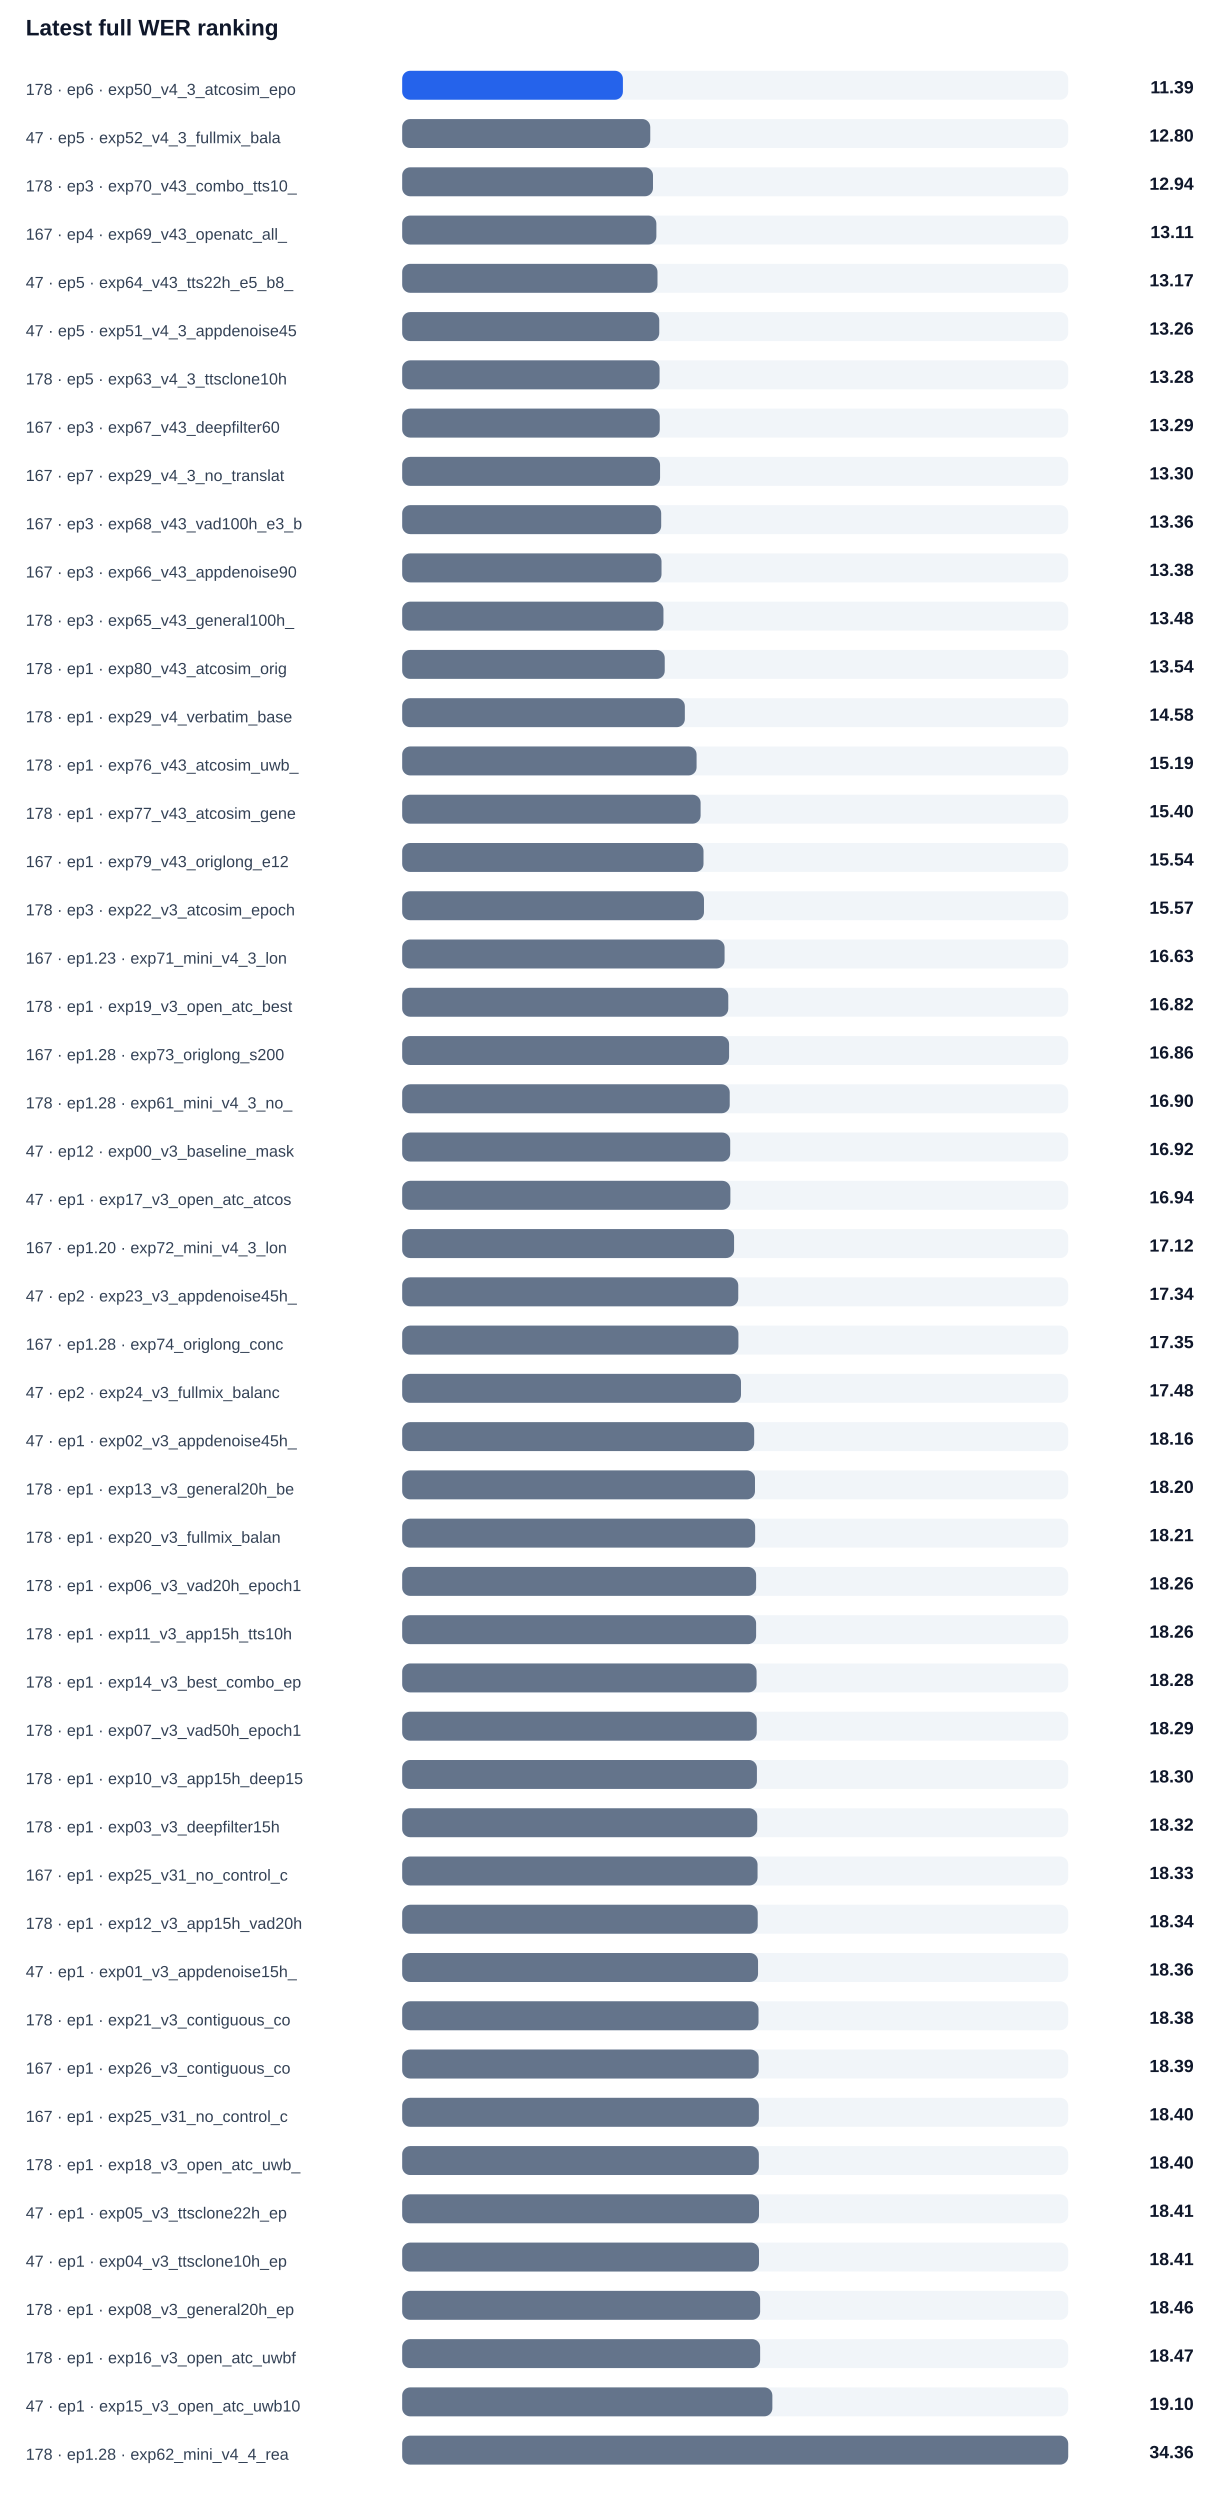
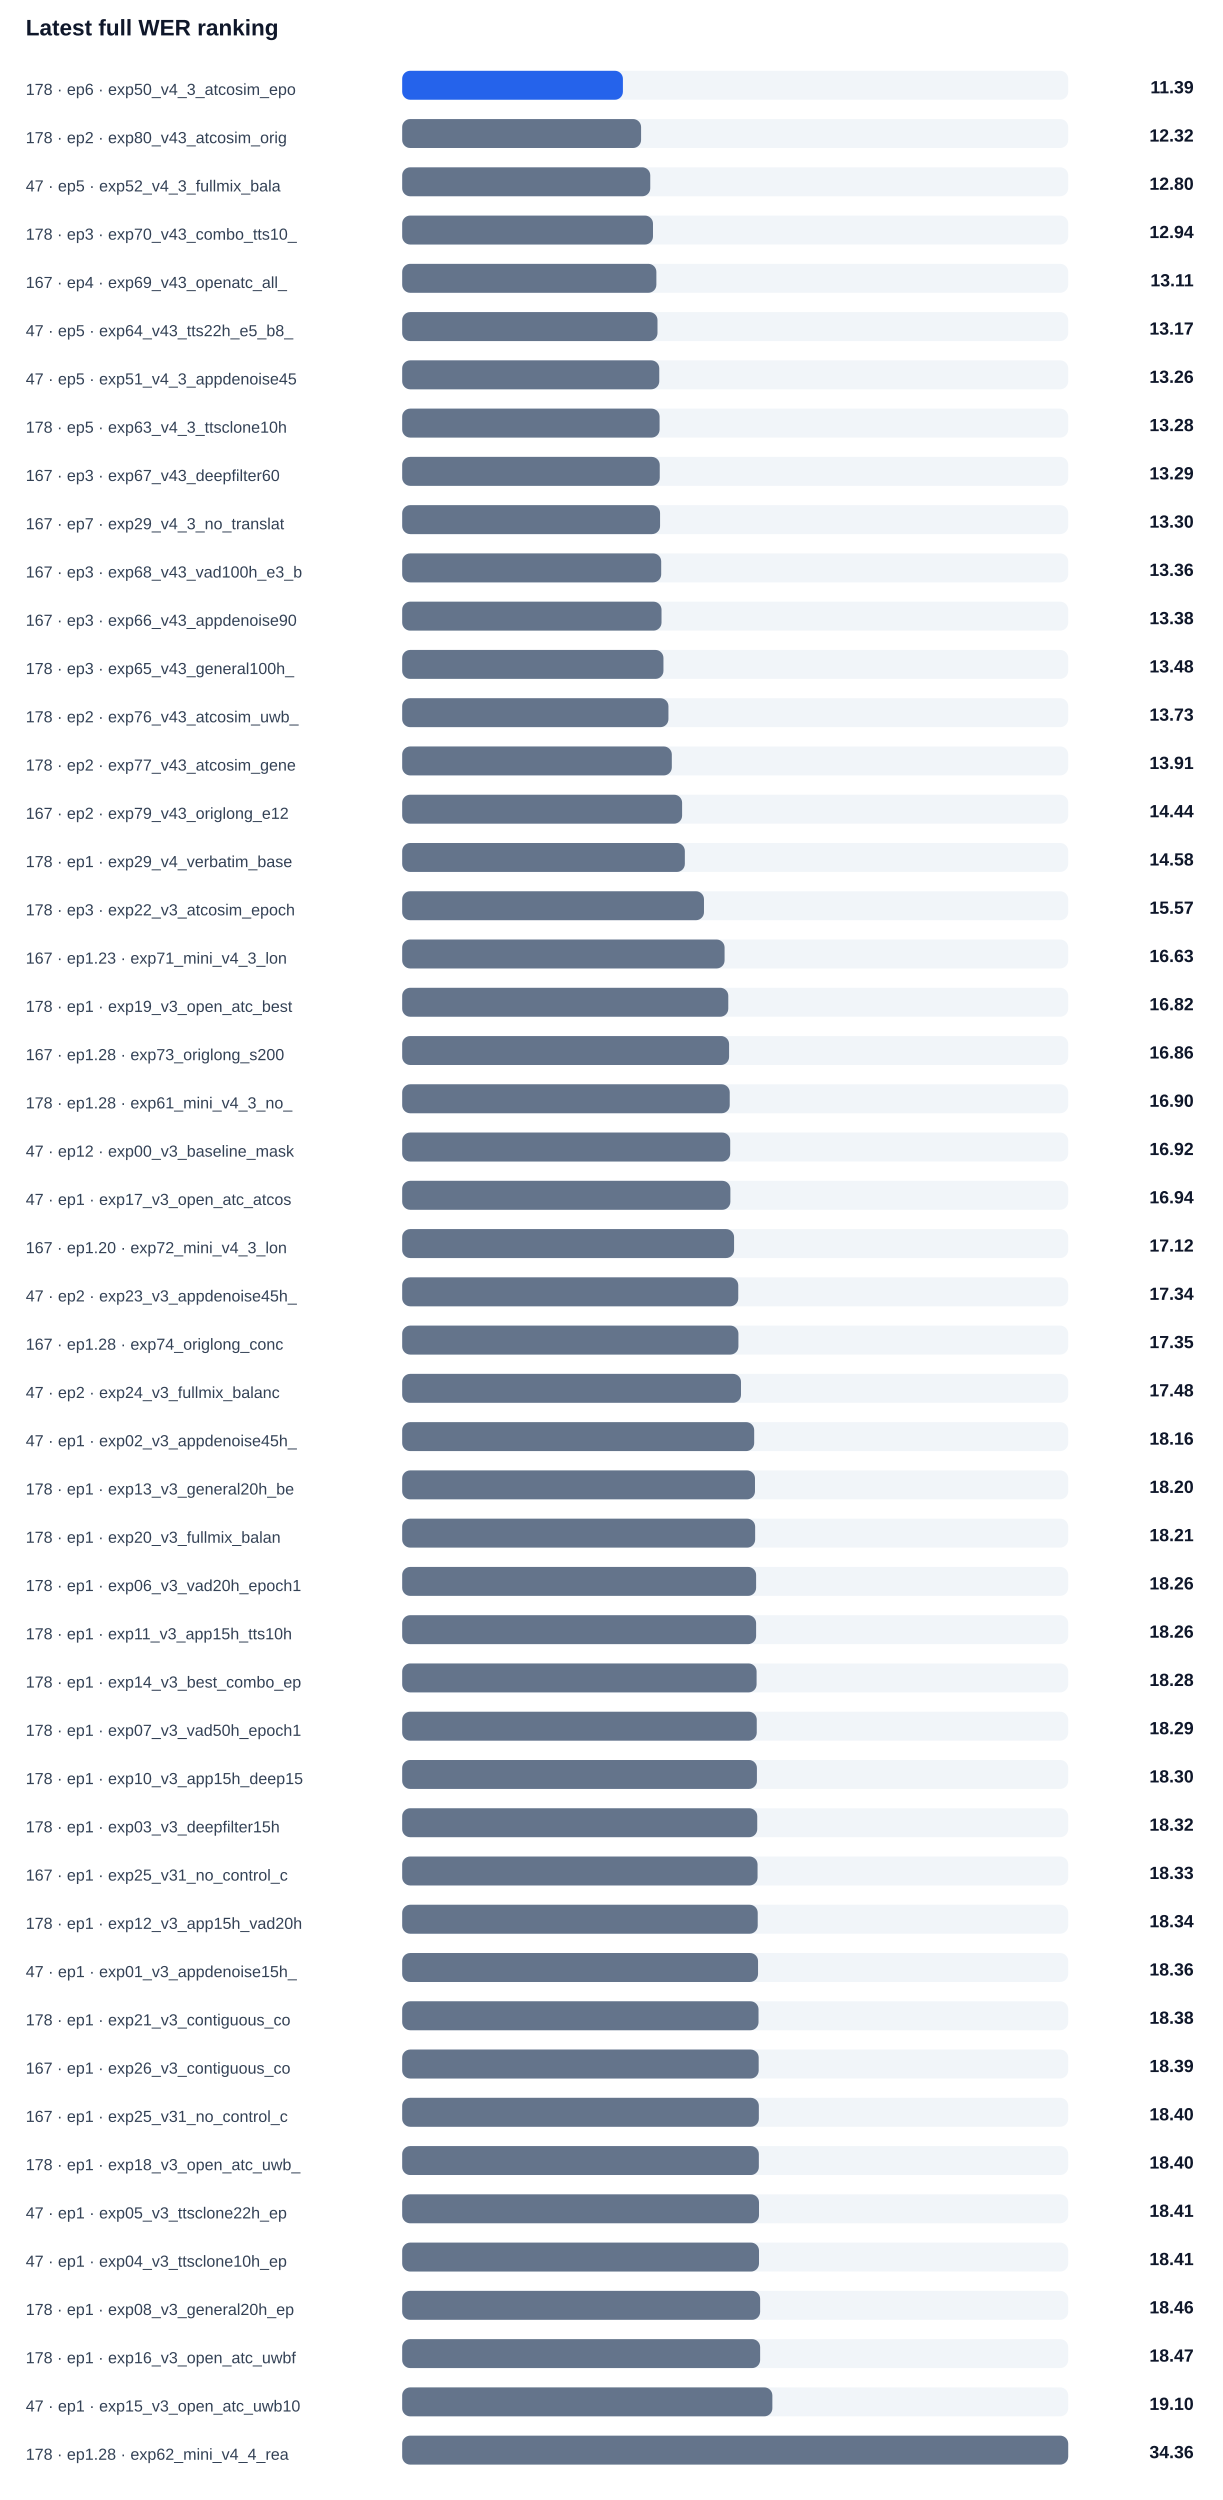
<svg xmlns="http://www.w3.org/2000/svg" width="100%" viewBox="0 0 760 1554" style="max-width:760px;background:#ffffff;border:1px solid #e5e7eb;border-radius:10px;">
  <text x="16.0" y="22.0" font-size="14" fill="#0f172a" text-anchor="start" font-family="Arial, sans-serif" font-weight="700">Latest full WER ranking</text>
  <text x="16.0" y="59.0" font-size="10" fill="#334155" text-anchor="start" font-family="Arial, sans-serif" font-weight="400">178 · ep6 · exp50_v4_3_atcosim_epo</text>
  <rect x="250" y="44" width="414" height="18" rx="5" fill="#f1f5f9" />
  <rect x="250" y="44" width="137.2" height="18" rx="5" fill="#2563eb" />
  <text x="742.0" y="58.0" font-size="11" fill="#0f172a" text-anchor="end" font-family="Arial, sans-serif" font-weight="700">11.39</text>
-   <text x="16.0" y="89.0" font-size="10" fill="#334155" text-anchor="start" font-family="Arial, sans-serif" font-weight="400">47 · ep5 · exp52_v4_3_fullmix_bala</text>
+   <text x="16.0" y="89.0" font-size="10" fill="#334155" text-anchor="start" font-family="Arial, sans-serif" font-weight="400">178 · ep2 · exp80_v43_atcosim_orig</text>
  <rect x="250" y="74" width="414" height="18" rx="5" fill="#f1f5f9" />
-   <rect x="250" y="74" width="154.2" height="18" rx="5" fill="#64748b" />
-   <text x="742.0" y="88.0" font-size="11" fill="#0f172a" text-anchor="end" font-family="Arial, sans-serif" font-weight="700">12.80</text>
-   <text x="16.0" y="119.0" font-size="10" fill="#334155" text-anchor="start" font-family="Arial, sans-serif" font-weight="400">178 · ep3 · exp70_v43_combo_tts10_</text>
+   <rect x="250" y="74" width="148.5" height="18" rx="5" fill="#64748b" />
+   <text x="742.0" y="88.0" font-size="11" fill="#0f172a" text-anchor="end" font-family="Arial, sans-serif" font-weight="700">12.32</text>
+   <text x="16.0" y="119.0" font-size="10" fill="#334155" text-anchor="start" font-family="Arial, sans-serif" font-weight="400">47 · ep5 · exp52_v4_3_fullmix_bala</text>
  <rect x="250" y="104" width="414" height="18" rx="5" fill="#f1f5f9" />
-   <rect x="250" y="104" width="155.9" height="18" rx="5" fill="#64748b" />
-   <text x="742.0" y="118.0" font-size="11" fill="#0f172a" text-anchor="end" font-family="Arial, sans-serif" font-weight="700">12.94</text>
-   <text x="16.0" y="149.0" font-size="10" fill="#334155" text-anchor="start" font-family="Arial, sans-serif" font-weight="400">167 · ep4 · exp69_v43_openatc_all_</text>
+   <rect x="250" y="104" width="154.2" height="18" rx="5" fill="#64748b" />
+   <text x="742.0" y="118.0" font-size="11" fill="#0f172a" text-anchor="end" font-family="Arial, sans-serif" font-weight="700">12.80</text>
+   <text x="16.0" y="149.0" font-size="10" fill="#334155" text-anchor="start" font-family="Arial, sans-serif" font-weight="400">178 · ep3 · exp70_v43_combo_tts10_</text>
  <rect x="250" y="134" width="414" height="18" rx="5" fill="#f1f5f9" />
-   <rect x="250" y="134" width="158.0" height="18" rx="5" fill="#64748b" />
-   <text x="742.0" y="148.0" font-size="11" fill="#0f172a" text-anchor="end" font-family="Arial, sans-serif" font-weight="700">13.11</text>
-   <text x="16.0" y="179.0" font-size="10" fill="#334155" text-anchor="start" font-family="Arial, sans-serif" font-weight="400">47 · ep5 · exp64_v43_tts22h_e5_b8_</text>
+   <rect x="250" y="134" width="155.9" height="18" rx="5" fill="#64748b" />
+   <text x="742.0" y="148.0" font-size="11" fill="#0f172a" text-anchor="end" font-family="Arial, sans-serif" font-weight="700">12.94</text>
+   <text x="16.0" y="179.0" font-size="10" fill="#334155" text-anchor="start" font-family="Arial, sans-serif" font-weight="400">167 · ep4 · exp69_v43_openatc_all_</text>
  <rect x="250" y="164" width="414" height="18" rx="5" fill="#f1f5f9" />
-   <rect x="250" y="164" width="158.7" height="18" rx="5" fill="#64748b" />
-   <text x="742.0" y="178.0" font-size="11" fill="#0f172a" text-anchor="end" font-family="Arial, sans-serif" font-weight="700">13.17</text>
-   <text x="16.0" y="209.0" font-size="10" fill="#334155" text-anchor="start" font-family="Arial, sans-serif" font-weight="400">47 · ep5 · exp51_v4_3_appdenoise45</text>
+   <rect x="250" y="164" width="158.0" height="18" rx="5" fill="#64748b" />
+   <text x="742.0" y="178.0" font-size="11" fill="#0f172a" text-anchor="end" font-family="Arial, sans-serif" font-weight="700">13.11</text>
+   <text x="16.0" y="209.0" font-size="10" fill="#334155" text-anchor="start" font-family="Arial, sans-serif" font-weight="400">47 · ep5 · exp64_v43_tts22h_e5_b8_</text>
  <rect x="250" y="194" width="414" height="18" rx="5" fill="#f1f5f9" />
-   <rect x="250" y="194" width="159.8" height="18" rx="5" fill="#64748b" />
-   <text x="742.0" y="208.0" font-size="11" fill="#0f172a" text-anchor="end" font-family="Arial, sans-serif" font-weight="700">13.26</text>
-   <text x="16.0" y="239.0" font-size="10" fill="#334155" text-anchor="start" font-family="Arial, sans-serif" font-weight="400">178 · ep5 · exp63_v4_3_ttsclone10h</text>
+   <rect x="250" y="194" width="158.7" height="18" rx="5" fill="#64748b" />
+   <text x="742.0" y="208.0" font-size="11" fill="#0f172a" text-anchor="end" font-family="Arial, sans-serif" font-weight="700">13.17</text>
+   <text x="16.0" y="239.0" font-size="10" fill="#334155" text-anchor="start" font-family="Arial, sans-serif" font-weight="400">47 · ep5 · exp51_v4_3_appdenoise45</text>
  <rect x="250" y="224" width="414" height="18" rx="5" fill="#f1f5f9" />
-   <rect x="250" y="224" width="160.0" height="18" rx="5" fill="#64748b" />
-   <text x="742.0" y="238.0" font-size="11" fill="#0f172a" text-anchor="end" font-family="Arial, sans-serif" font-weight="700">13.28</text>
-   <text x="16.0" y="269.0" font-size="10" fill="#334155" text-anchor="start" font-family="Arial, sans-serif" font-weight="400">167 · ep3 · exp67_v43_deepfilter60</text>
+   <rect x="250" y="224" width="159.8" height="18" rx="5" fill="#64748b" />
+   <text x="742.0" y="238.0" font-size="11" fill="#0f172a" text-anchor="end" font-family="Arial, sans-serif" font-weight="700">13.26</text>
+   <text x="16.0" y="269.0" font-size="10" fill="#334155" text-anchor="start" font-family="Arial, sans-serif" font-weight="400">178 · ep5 · exp63_v4_3_ttsclone10h</text>
  <rect x="250" y="254" width="414" height="18" rx="5" fill="#f1f5f9" />
-   <rect x="250" y="254" width="160.1" height="18" rx="5" fill="#64748b" />
-   <text x="742.0" y="268.0" font-size="11" fill="#0f172a" text-anchor="end" font-family="Arial, sans-serif" font-weight="700">13.29</text>
-   <text x="16.0" y="299.0" font-size="10" fill="#334155" text-anchor="start" font-family="Arial, sans-serif" font-weight="400">167 · ep7 · exp29_v4_3_no_translat</text>
+   <rect x="250" y="254" width="160.0" height="18" rx="5" fill="#64748b" />
+   <text x="742.0" y="268.0" font-size="11" fill="#0f172a" text-anchor="end" font-family="Arial, sans-serif" font-weight="700">13.28</text>
+   <text x="16.0" y="299.0" font-size="10" fill="#334155" text-anchor="start" font-family="Arial, sans-serif" font-weight="400">167 · ep3 · exp67_v43_deepfilter60</text>
  <rect x="250" y="284" width="414" height="18" rx="5" fill="#f1f5f9" />
-   <rect x="250" y="284" width="160.3" height="18" rx="5" fill="#64748b" />
-   <text x="742.0" y="298.0" font-size="11" fill="#0f172a" text-anchor="end" font-family="Arial, sans-serif" font-weight="700">13.30</text>
-   <text x="16.0" y="329.0" font-size="10" fill="#334155" text-anchor="start" font-family="Arial, sans-serif" font-weight="400">167 · ep3 · exp68_v43_vad100h_e3_b</text>
+   <rect x="250" y="284" width="160.1" height="18" rx="5" fill="#64748b" />
+   <text x="742.0" y="298.0" font-size="11" fill="#0f172a" text-anchor="end" font-family="Arial, sans-serif" font-weight="700">13.29</text>
+   <text x="16.0" y="329.0" font-size="10" fill="#334155" text-anchor="start" font-family="Arial, sans-serif" font-weight="400">167 · ep7 · exp29_v4_3_no_translat</text>
  <rect x="250" y="314" width="414" height="18" rx="5" fill="#f1f5f9" />
-   <rect x="250" y="314" width="161.0" height="18" rx="5" fill="#64748b" />
-   <text x="742.0" y="328.0" font-size="11" fill="#0f172a" text-anchor="end" font-family="Arial, sans-serif" font-weight="700">13.36</text>
-   <text x="16.0" y="359.0" font-size="10" fill="#334155" text-anchor="start" font-family="Arial, sans-serif" font-weight="400">167 · ep3 · exp66_v43_appdenoise90</text>
+   <rect x="250" y="314" width="160.3" height="18" rx="5" fill="#64748b" />
+   <text x="742.0" y="328.0" font-size="11" fill="#0f172a" text-anchor="end" font-family="Arial, sans-serif" font-weight="700">13.30</text>
+   <text x="16.0" y="359.0" font-size="10" fill="#334155" text-anchor="start" font-family="Arial, sans-serif" font-weight="400">167 · ep3 · exp68_v43_vad100h_e3_b</text>
  <rect x="250" y="344" width="414" height="18" rx="5" fill="#f1f5f9" />
-   <rect x="250" y="344" width="161.2" height="18" rx="5" fill="#64748b" />
-   <text x="742.0" y="358.0" font-size="11" fill="#0f172a" text-anchor="end" font-family="Arial, sans-serif" font-weight="700">13.38</text>
-   <text x="16.0" y="389.0" font-size="10" fill="#334155" text-anchor="start" font-family="Arial, sans-serif" font-weight="400">178 · ep3 · exp65_v43_general100h_</text>
+   <rect x="250" y="344" width="161.0" height="18" rx="5" fill="#64748b" />
+   <text x="742.0" y="358.0" font-size="11" fill="#0f172a" text-anchor="end" font-family="Arial, sans-serif" font-weight="700">13.36</text>
+   <text x="16.0" y="389.0" font-size="10" fill="#334155" text-anchor="start" font-family="Arial, sans-serif" font-weight="400">167 · ep3 · exp66_v43_appdenoise90</text>
  <rect x="250" y="374" width="414" height="18" rx="5" fill="#f1f5f9" />
-   <rect x="250" y="374" width="162.4" height="18" rx="5" fill="#64748b" />
-   <text x="742.0" y="388.0" font-size="11" fill="#0f172a" text-anchor="end" font-family="Arial, sans-serif" font-weight="700">13.48</text>
-   <text x="16.0" y="419.0" font-size="10" fill="#334155" text-anchor="start" font-family="Arial, sans-serif" font-weight="400">178 · ep1 · exp80_v43_atcosim_orig</text>
+   <rect x="250" y="374" width="161.2" height="18" rx="5" fill="#64748b" />
+   <text x="742.0" y="388.0" font-size="11" fill="#0f172a" text-anchor="end" font-family="Arial, sans-serif" font-weight="700">13.38</text>
+   <text x="16.0" y="419.0" font-size="10" fill="#334155" text-anchor="start" font-family="Arial, sans-serif" font-weight="400">178 · ep3 · exp65_v43_general100h_</text>
  <rect x="250" y="404" width="414" height="18" rx="5" fill="#f1f5f9" />
-   <rect x="250" y="404" width="163.2" height="18" rx="5" fill="#64748b" />
-   <text x="742.0" y="418.0" font-size="11" fill="#0f172a" text-anchor="end" font-family="Arial, sans-serif" font-weight="700">13.54</text>
-   <text x="16.0" y="449.0" font-size="10" fill="#334155" text-anchor="start" font-family="Arial, sans-serif" font-weight="400">178 · ep1 · exp29_v4_verbatim_base</text>
+   <rect x="250" y="404" width="162.4" height="18" rx="5" fill="#64748b" />
+   <text x="742.0" y="418.0" font-size="11" fill="#0f172a" text-anchor="end" font-family="Arial, sans-serif" font-weight="700">13.48</text>
+   <text x="16.0" y="449.0" font-size="10" fill="#334155" text-anchor="start" font-family="Arial, sans-serif" font-weight="400">178 · ep2 · exp76_v43_atcosim_uwb_</text>
  <rect x="250" y="434" width="414" height="18" rx="5" fill="#f1f5f9" />
-   <rect x="250" y="434" width="175.7" height="18" rx="5" fill="#64748b" />
-   <text x="742.0" y="448.0" font-size="11" fill="#0f172a" text-anchor="end" font-family="Arial, sans-serif" font-weight="700">14.58</text>
-   <text x="16.0" y="479.0" font-size="10" fill="#334155" text-anchor="start" font-family="Arial, sans-serif" font-weight="400">178 · ep1 · exp76_v43_atcosim_uwb_</text>
+   <rect x="250" y="434" width="165.5" height="18" rx="5" fill="#64748b" />
+   <text x="742.0" y="448.0" font-size="11" fill="#0f172a" text-anchor="end" font-family="Arial, sans-serif" font-weight="700">13.73</text>
+   <text x="16.0" y="479.0" font-size="10" fill="#334155" text-anchor="start" font-family="Arial, sans-serif" font-weight="400">178 · ep2 · exp77_v43_atcosim_gene</text>
  <rect x="250" y="464" width="414" height="18" rx="5" fill="#f1f5f9" />
-   <rect x="250" y="464" width="183.0" height="18" rx="5" fill="#64748b" />
-   <text x="742.0" y="478.0" font-size="11" fill="#0f172a" text-anchor="end" font-family="Arial, sans-serif" font-weight="700">15.19</text>
-   <text x="16.0" y="509.0" font-size="10" fill="#334155" text-anchor="start" font-family="Arial, sans-serif" font-weight="400">178 · ep1 · exp77_v43_atcosim_gene</text>
+   <rect x="250" y="464" width="167.6" height="18" rx="5" fill="#64748b" />
+   <text x="742.0" y="478.0" font-size="11" fill="#0f172a" text-anchor="end" font-family="Arial, sans-serif" font-weight="700">13.91</text>
+   <text x="16.0" y="509.0" font-size="10" fill="#334155" text-anchor="start" font-family="Arial, sans-serif" font-weight="400">167 · ep2 · exp79_v43_origlong_e12</text>
  <rect x="250" y="494" width="414" height="18" rx="5" fill="#f1f5f9" />
-   <rect x="250" y="494" width="185.5" height="18" rx="5" fill="#64748b" />
-   <text x="742.0" y="508.0" font-size="11" fill="#0f172a" text-anchor="end" font-family="Arial, sans-serif" font-weight="700">15.40</text>
-   <text x="16.0" y="539.0" font-size="10" fill="#334155" text-anchor="start" font-family="Arial, sans-serif" font-weight="400">167 · ep1 · exp79_v43_origlong_e12</text>
+   <rect x="250" y="494" width="174.0" height="18" rx="5" fill="#64748b" />
+   <text x="742.0" y="508.0" font-size="11" fill="#0f172a" text-anchor="end" font-family="Arial, sans-serif" font-weight="700">14.44</text>
+   <text x="16.0" y="539.0" font-size="10" fill="#334155" text-anchor="start" font-family="Arial, sans-serif" font-weight="400">178 · ep1 · exp29_v4_verbatim_base</text>
  <rect x="250" y="524" width="414" height="18" rx="5" fill="#f1f5f9" />
-   <rect x="250" y="524" width="187.3" height="18" rx="5" fill="#64748b" />
-   <text x="742.0" y="538.0" font-size="11" fill="#0f172a" text-anchor="end" font-family="Arial, sans-serif" font-weight="700">15.54</text>
+   <rect x="250" y="524" width="175.7" height="18" rx="5" fill="#64748b" />
+   <text x="742.0" y="538.0" font-size="11" fill="#0f172a" text-anchor="end" font-family="Arial, sans-serif" font-weight="700">14.58</text>
  <text x="16.0" y="569.0" font-size="10" fill="#334155" text-anchor="start" font-family="Arial, sans-serif" font-weight="400">178 · ep3 · exp22_v3_atcosim_epoch</text>
  <rect x="250" y="554" width="414" height="18" rx="5" fill="#f1f5f9" />
  <rect x="250" y="554" width="187.6" height="18" rx="5" fill="#64748b" />
  <text x="742.0" y="568.0" font-size="11" fill="#0f172a" text-anchor="end" font-family="Arial, sans-serif" font-weight="700">15.57</text>
  <text x="16.0" y="599.0" font-size="10" fill="#334155" text-anchor="start" font-family="Arial, sans-serif" font-weight="400">167 · ep1.23 · exp71_mini_v4_3_lon</text>
  <rect x="250" y="584" width="414" height="18" rx="5" fill="#f1f5f9" />
  <rect x="250" y="584" width="200.4" height="18" rx="5" fill="#64748b" />
  <text x="742.0" y="598.0" font-size="11" fill="#0f172a" text-anchor="end" font-family="Arial, sans-serif" font-weight="700">16.63</text>
  <text x="16.0" y="629.0" font-size="10" fill="#334155" text-anchor="start" font-family="Arial, sans-serif" font-weight="400">178 · ep1 · exp19_v3_open_atc_best</text>
  <rect x="250" y="614" width="414" height="18" rx="5" fill="#f1f5f9" />
  <rect x="250" y="614" width="202.7" height="18" rx="5" fill="#64748b" />
  <text x="742.0" y="628.0" font-size="11" fill="#0f172a" text-anchor="end" font-family="Arial, sans-serif" font-weight="700">16.82</text>
  <text x="16.0" y="659.0" font-size="10" fill="#334155" text-anchor="start" font-family="Arial, sans-serif" font-weight="400">167 · ep1.28 · exp73_origlong_s200</text>
  <rect x="250" y="644" width="414" height="18" rx="5" fill="#f1f5f9" />
  <rect x="250" y="644" width="203.2" height="18" rx="5" fill="#64748b" />
  <text x="742.0" y="658.0" font-size="11" fill="#0f172a" text-anchor="end" font-family="Arial, sans-serif" font-weight="700">16.86</text>
  <text x="16.0" y="689.0" font-size="10" fill="#334155" text-anchor="start" font-family="Arial, sans-serif" font-weight="400">178 · ep1.28 · exp61_mini_v4_3_no_</text>
  <rect x="250" y="674" width="414" height="18" rx="5" fill="#f1f5f9" />
  <rect x="250" y="674" width="203.6" height="18" rx="5" fill="#64748b" />
  <text x="742.0" y="688.0" font-size="11" fill="#0f172a" text-anchor="end" font-family="Arial, sans-serif" font-weight="700">16.90</text>
  <text x="16.0" y="719.0" font-size="10" fill="#334155" text-anchor="start" font-family="Arial, sans-serif" font-weight="400">47 · ep12 · exp00_v3_baseline_mask</text>
  <rect x="250" y="704" width="414" height="18" rx="5" fill="#f1f5f9" />
  <rect x="250" y="704" width="203.9" height="18" rx="5" fill="#64748b" />
  <text x="742.0" y="718.0" font-size="11" fill="#0f172a" text-anchor="end" font-family="Arial, sans-serif" font-weight="700">16.92</text>
  <text x="16.0" y="749.0" font-size="10" fill="#334155" text-anchor="start" font-family="Arial, sans-serif" font-weight="400">47 · ep1 · exp17_v3_open_atc_atcos</text>
  <rect x="250" y="734" width="414" height="18" rx="5" fill="#f1f5f9" />
  <rect x="250" y="734" width="204.0" height="18" rx="5" fill="#64748b" />
  <text x="742.0" y="748.0" font-size="11" fill="#0f172a" text-anchor="end" font-family="Arial, sans-serif" font-weight="700">16.94</text>
  <text x="16.0" y="779.0" font-size="10" fill="#334155" text-anchor="start" font-family="Arial, sans-serif" font-weight="400">167 · ep1.20 · exp72_mini_v4_3_lon</text>
  <rect x="250" y="764" width="414" height="18" rx="5" fill="#f1f5f9" />
  <rect x="250" y="764" width="206.3" height="18" rx="5" fill="#64748b" />
  <text x="742.0" y="778.0" font-size="11" fill="#0f172a" text-anchor="end" font-family="Arial, sans-serif" font-weight="700">17.12</text>
  <text x="16.0" y="809.0" font-size="10" fill="#334155" text-anchor="start" font-family="Arial, sans-serif" font-weight="400">47 · ep2 · exp23_v3_appdenoise45h_</text>
  <rect x="250" y="794" width="414" height="18" rx="5" fill="#f1f5f9" />
  <rect x="250" y="794" width="208.9" height="18" rx="5" fill="#64748b" />
  <text x="742.0" y="808.0" font-size="11" fill="#0f172a" text-anchor="end" font-family="Arial, sans-serif" font-weight="700">17.34</text>
  <text x="16.0" y="839.0" font-size="10" fill="#334155" text-anchor="start" font-family="Arial, sans-serif" font-weight="400">167 · ep1.28 · exp74_origlong_conc</text>
  <rect x="250" y="824" width="414" height="18" rx="5" fill="#f1f5f9" />
  <rect x="250" y="824" width="209.0" height="18" rx="5" fill="#64748b" />
  <text x="742.0" y="838.0" font-size="11" fill="#0f172a" text-anchor="end" font-family="Arial, sans-serif" font-weight="700">17.35</text>
  <text x="16.0" y="869.0" font-size="10" fill="#334155" text-anchor="start" font-family="Arial, sans-serif" font-weight="400">47 · ep2 · exp24_v3_fullmix_balanc</text>
  <rect x="250" y="854" width="414" height="18" rx="5" fill="#f1f5f9" />
  <rect x="250" y="854" width="210.6" height="18" rx="5" fill="#64748b" />
  <text x="742.0" y="868.0" font-size="11" fill="#0f172a" text-anchor="end" font-family="Arial, sans-serif" font-weight="700">17.48</text>
  <text x="16.0" y="899.0" font-size="10" fill="#334155" text-anchor="start" font-family="Arial, sans-serif" font-weight="400">47 · ep1 · exp02_v3_appdenoise45h_</text>
  <rect x="250" y="884" width="414" height="18" rx="5" fill="#f1f5f9" />
  <rect x="250" y="884" width="218.8" height="18" rx="5" fill="#64748b" />
  <text x="742.0" y="898.0" font-size="11" fill="#0f172a" text-anchor="end" font-family="Arial, sans-serif" font-weight="700">18.16</text>
  <text x="16.0" y="929.0" font-size="10" fill="#334155" text-anchor="start" font-family="Arial, sans-serif" font-weight="400">178 · ep1 · exp13_v3_general20h_be</text>
  <rect x="250" y="914" width="414" height="18" rx="5" fill="#f1f5f9" />
  <rect x="250" y="914" width="219.3" height="18" rx="5" fill="#64748b" />
  <text x="742.0" y="928.0" font-size="11" fill="#0f172a" text-anchor="end" font-family="Arial, sans-serif" font-weight="700">18.20</text>
  <text x="16.0" y="959.0" font-size="10" fill="#334155" text-anchor="start" font-family="Arial, sans-serif" font-weight="400">178 · ep1 · exp20_v3_fullmix_balan</text>
  <rect x="250" y="944" width="414" height="18" rx="5" fill="#f1f5f9" />
  <rect x="250" y="944" width="219.4" height="18" rx="5" fill="#64748b" />
  <text x="742.0" y="958.0" font-size="11" fill="#0f172a" text-anchor="end" font-family="Arial, sans-serif" font-weight="700">18.21</text>
  <text x="16.0" y="989.0" font-size="10" fill="#334155" text-anchor="start" font-family="Arial, sans-serif" font-weight="400">178 · ep1 · exp06_v3_vad20h_epoch1</text>
  <rect x="250" y="974" width="414" height="18" rx="5" fill="#f1f5f9" />
  <rect x="250" y="974" width="220.0" height="18" rx="5" fill="#64748b" />
  <text x="742.0" y="988.0" font-size="11" fill="#0f172a" text-anchor="end" font-family="Arial, sans-serif" font-weight="700">18.26</text>
  <text x="16.0" y="1019.0" font-size="10" fill="#334155" text-anchor="start" font-family="Arial, sans-serif" font-weight="400">178 · ep1 · exp11_v3_app15h_tts10h</text>
  <rect x="250" y="1004" width="414" height="18" rx="5" fill="#f1f5f9" />
  <rect x="250" y="1004" width="220.0" height="18" rx="5" fill="#64748b" />
  <text x="742.0" y="1018.0" font-size="11" fill="#0f172a" text-anchor="end" font-family="Arial, sans-serif" font-weight="700">18.26</text>
  <text x="16.0" y="1049.0" font-size="10" fill="#334155" text-anchor="start" font-family="Arial, sans-serif" font-weight="400">178 · ep1 · exp14_v3_best_combo_ep</text>
  <rect x="250" y="1034" width="414" height="18" rx="5" fill="#f1f5f9" />
  <rect x="250" y="1034" width="220.3" height="18" rx="5" fill="#64748b" />
  <text x="742.0" y="1048.0" font-size="11" fill="#0f172a" text-anchor="end" font-family="Arial, sans-serif" font-weight="700">18.28</text>
  <text x="16.0" y="1079.0" font-size="10" fill="#334155" text-anchor="start" font-family="Arial, sans-serif" font-weight="400">178 · ep1 · exp07_v3_vad50h_epoch1</text>
  <rect x="250" y="1064" width="414" height="18" rx="5" fill="#f1f5f9" />
  <rect x="250" y="1064" width="220.4" height="18" rx="5" fill="#64748b" />
  <text x="742.0" y="1078.0" font-size="11" fill="#0f172a" text-anchor="end" font-family="Arial, sans-serif" font-weight="700">18.29</text>
  <text x="16.0" y="1109.0" font-size="10" fill="#334155" text-anchor="start" font-family="Arial, sans-serif" font-weight="400">178 · ep1 · exp10_v3_app15h_deep15</text>
  <rect x="250" y="1094" width="414" height="18" rx="5" fill="#f1f5f9" />
  <rect x="250" y="1094" width="220.5" height="18" rx="5" fill="#64748b" />
  <text x="742.0" y="1108.0" font-size="11" fill="#0f172a" text-anchor="end" font-family="Arial, sans-serif" font-weight="700">18.30</text>
  <text x="16.0" y="1139.0" font-size="10" fill="#334155" text-anchor="start" font-family="Arial, sans-serif" font-weight="400">178 · ep1 · exp03_v3_deepfilter15h</text>
  <rect x="250" y="1124" width="414" height="18" rx="5" fill="#f1f5f9" />
  <rect x="250" y="1124" width="220.7" height="18" rx="5" fill="#64748b" />
  <text x="742.0" y="1138.0" font-size="11" fill="#0f172a" text-anchor="end" font-family="Arial, sans-serif" font-weight="700">18.32</text>
  <text x="16.0" y="1169.0" font-size="10" fill="#334155" text-anchor="start" font-family="Arial, sans-serif" font-weight="400">167 · ep1 · exp25_v31_no_control_c</text>
  <rect x="250" y="1154" width="414" height="18" rx="5" fill="#f1f5f9" />
  <rect x="250" y="1154" width="220.9" height="18" rx="5" fill="#64748b" />
  <text x="742.0" y="1168.0" font-size="11" fill="#0f172a" text-anchor="end" font-family="Arial, sans-serif" font-weight="700">18.33</text>
  <text x="16.0" y="1199.0" font-size="10" fill="#334155" text-anchor="start" font-family="Arial, sans-serif" font-weight="400">178 · ep1 · exp12_v3_app15h_vad20h</text>
  <rect x="250" y="1184" width="414" height="18" rx="5" fill="#f1f5f9" />
  <rect x="250" y="1184" width="221.0" height="18" rx="5" fill="#64748b" />
  <text x="742.0" y="1198.0" font-size="11" fill="#0f172a" text-anchor="end" font-family="Arial, sans-serif" font-weight="700">18.34</text>
  <text x="16.0" y="1229.0" font-size="10" fill="#334155" text-anchor="start" font-family="Arial, sans-serif" font-weight="400">47 · ep1 · exp01_v3_appdenoise15h_</text>
  <rect x="250" y="1214" width="414" height="18" rx="5" fill="#f1f5f9" />
  <rect x="250" y="1214" width="221.2" height="18" rx="5" fill="#64748b" />
  <text x="742.0" y="1228.0" font-size="11" fill="#0f172a" text-anchor="end" font-family="Arial, sans-serif" font-weight="700">18.36</text>
  <text x="16.0" y="1259.0" font-size="10" fill="#334155" text-anchor="start" font-family="Arial, sans-serif" font-weight="400">178 · ep1 · exp21_v3_contiguous_co</text>
  <rect x="250" y="1244" width="414" height="18" rx="5" fill="#f1f5f9" />
  <rect x="250" y="1244" width="221.5" height="18" rx="5" fill="#64748b" />
  <text x="742.0" y="1258.0" font-size="11" fill="#0f172a" text-anchor="end" font-family="Arial, sans-serif" font-weight="700">18.38</text>
  <text x="16.0" y="1289.0" font-size="10" fill="#334155" text-anchor="start" font-family="Arial, sans-serif" font-weight="400">167 · ep1 · exp26_v3_contiguous_co</text>
  <rect x="250" y="1274" width="414" height="18" rx="5" fill="#f1f5f9" />
  <rect x="250" y="1274" width="221.6" height="18" rx="5" fill="#64748b" />
  <text x="742.0" y="1288.0" font-size="11" fill="#0f172a" text-anchor="end" font-family="Arial, sans-serif" font-weight="700">18.39</text>
  <text x="16.0" y="1319.0" font-size="10" fill="#334155" text-anchor="start" font-family="Arial, sans-serif" font-weight="400">167 · ep1 · exp25_v31_no_control_c</text>
  <rect x="250" y="1304" width="414" height="18" rx="5" fill="#f1f5f9" />
  <rect x="250" y="1304" width="221.7" height="18" rx="5" fill="#64748b" />
  <text x="742.0" y="1318.0" font-size="11" fill="#0f172a" text-anchor="end" font-family="Arial, sans-serif" font-weight="700">18.40</text>
  <text x="16.0" y="1349.0" font-size="10" fill="#334155" text-anchor="start" font-family="Arial, sans-serif" font-weight="400">178 · ep1 · exp18_v3_open_atc_uwb_</text>
  <rect x="250" y="1334" width="414" height="18" rx="5" fill="#f1f5f9" />
  <rect x="250" y="1334" width="221.7" height="18" rx="5" fill="#64748b" />
  <text x="742.0" y="1348.0" font-size="11" fill="#0f172a" text-anchor="end" font-family="Arial, sans-serif" font-weight="700">18.40</text>
  <text x="16.0" y="1379.0" font-size="10" fill="#334155" text-anchor="start" font-family="Arial, sans-serif" font-weight="400">47 · ep1 · exp05_v3_ttsclone22h_ep</text>
  <rect x="250" y="1364" width="414" height="18" rx="5" fill="#f1f5f9" />
  <rect x="250" y="1364" width="221.8" height="18" rx="5" fill="#64748b" />
  <text x="742.0" y="1378.0" font-size="11" fill="#0f172a" text-anchor="end" font-family="Arial, sans-serif" font-weight="700">18.41</text>
  <text x="16.0" y="1409.0" font-size="10" fill="#334155" text-anchor="start" font-family="Arial, sans-serif" font-weight="400">47 · ep1 · exp04_v3_ttsclone10h_ep</text>
  <rect x="250" y="1394" width="414" height="18" rx="5" fill="#f1f5f9" />
  <rect x="250" y="1394" width="221.8" height="18" rx="5" fill="#64748b" />
  <text x="742.0" y="1408.0" font-size="11" fill="#0f172a" text-anchor="end" font-family="Arial, sans-serif" font-weight="700">18.41</text>
  <text x="16.0" y="1439.0" font-size="10" fill="#334155" text-anchor="start" font-family="Arial, sans-serif" font-weight="400">178 · ep1 · exp08_v3_general20h_ep</text>
  <rect x="250" y="1424" width="414" height="18" rx="5" fill="#f1f5f9" />
  <rect x="250" y="1424" width="222.5" height="18" rx="5" fill="#64748b" />
  <text x="742.0" y="1438.0" font-size="11" fill="#0f172a" text-anchor="end" font-family="Arial, sans-serif" font-weight="700">18.46</text>
  <text x="16.0" y="1469.0" font-size="10" fill="#334155" text-anchor="start" font-family="Arial, sans-serif" font-weight="400">178 · ep1 · exp16_v3_open_atc_uwbf</text>
  <rect x="250" y="1454" width="414" height="18" rx="5" fill="#f1f5f9" />
  <rect x="250" y="1454" width="222.5" height="18" rx="5" fill="#64748b" />
  <text x="742.0" y="1468.0" font-size="11" fill="#0f172a" text-anchor="end" font-family="Arial, sans-serif" font-weight="700">18.47</text>
  <text x="16.0" y="1499.0" font-size="10" fill="#334155" text-anchor="start" font-family="Arial, sans-serif" font-weight="400">47 · ep1 · exp15_v3_open_atc_uwb10</text>
  <rect x="250" y="1484" width="414" height="18" rx="5" fill="#f1f5f9" />
  <rect x="250" y="1484" width="230.1" height="18" rx="5" fill="#64748b" />
  <text x="742.0" y="1498.0" font-size="11" fill="#0f172a" text-anchor="end" font-family="Arial, sans-serif" font-weight="700">19.10</text>
  <text x="16.0" y="1529.0" font-size="10" fill="#334155" text-anchor="start" font-family="Arial, sans-serif" font-weight="400">178 · ep1.28 · exp62_mini_v4_4_rea</text>
  <rect x="250" y="1514" width="414" height="18" rx="5" fill="#f1f5f9" />
  <rect x="250" y="1514" width="414.0" height="18" rx="5" fill="#64748b" />
  <text x="742.0" y="1528.0" font-size="11" fill="#0f172a" text-anchor="end" font-family="Arial, sans-serif" font-weight="700">34.36</text>
</svg>
